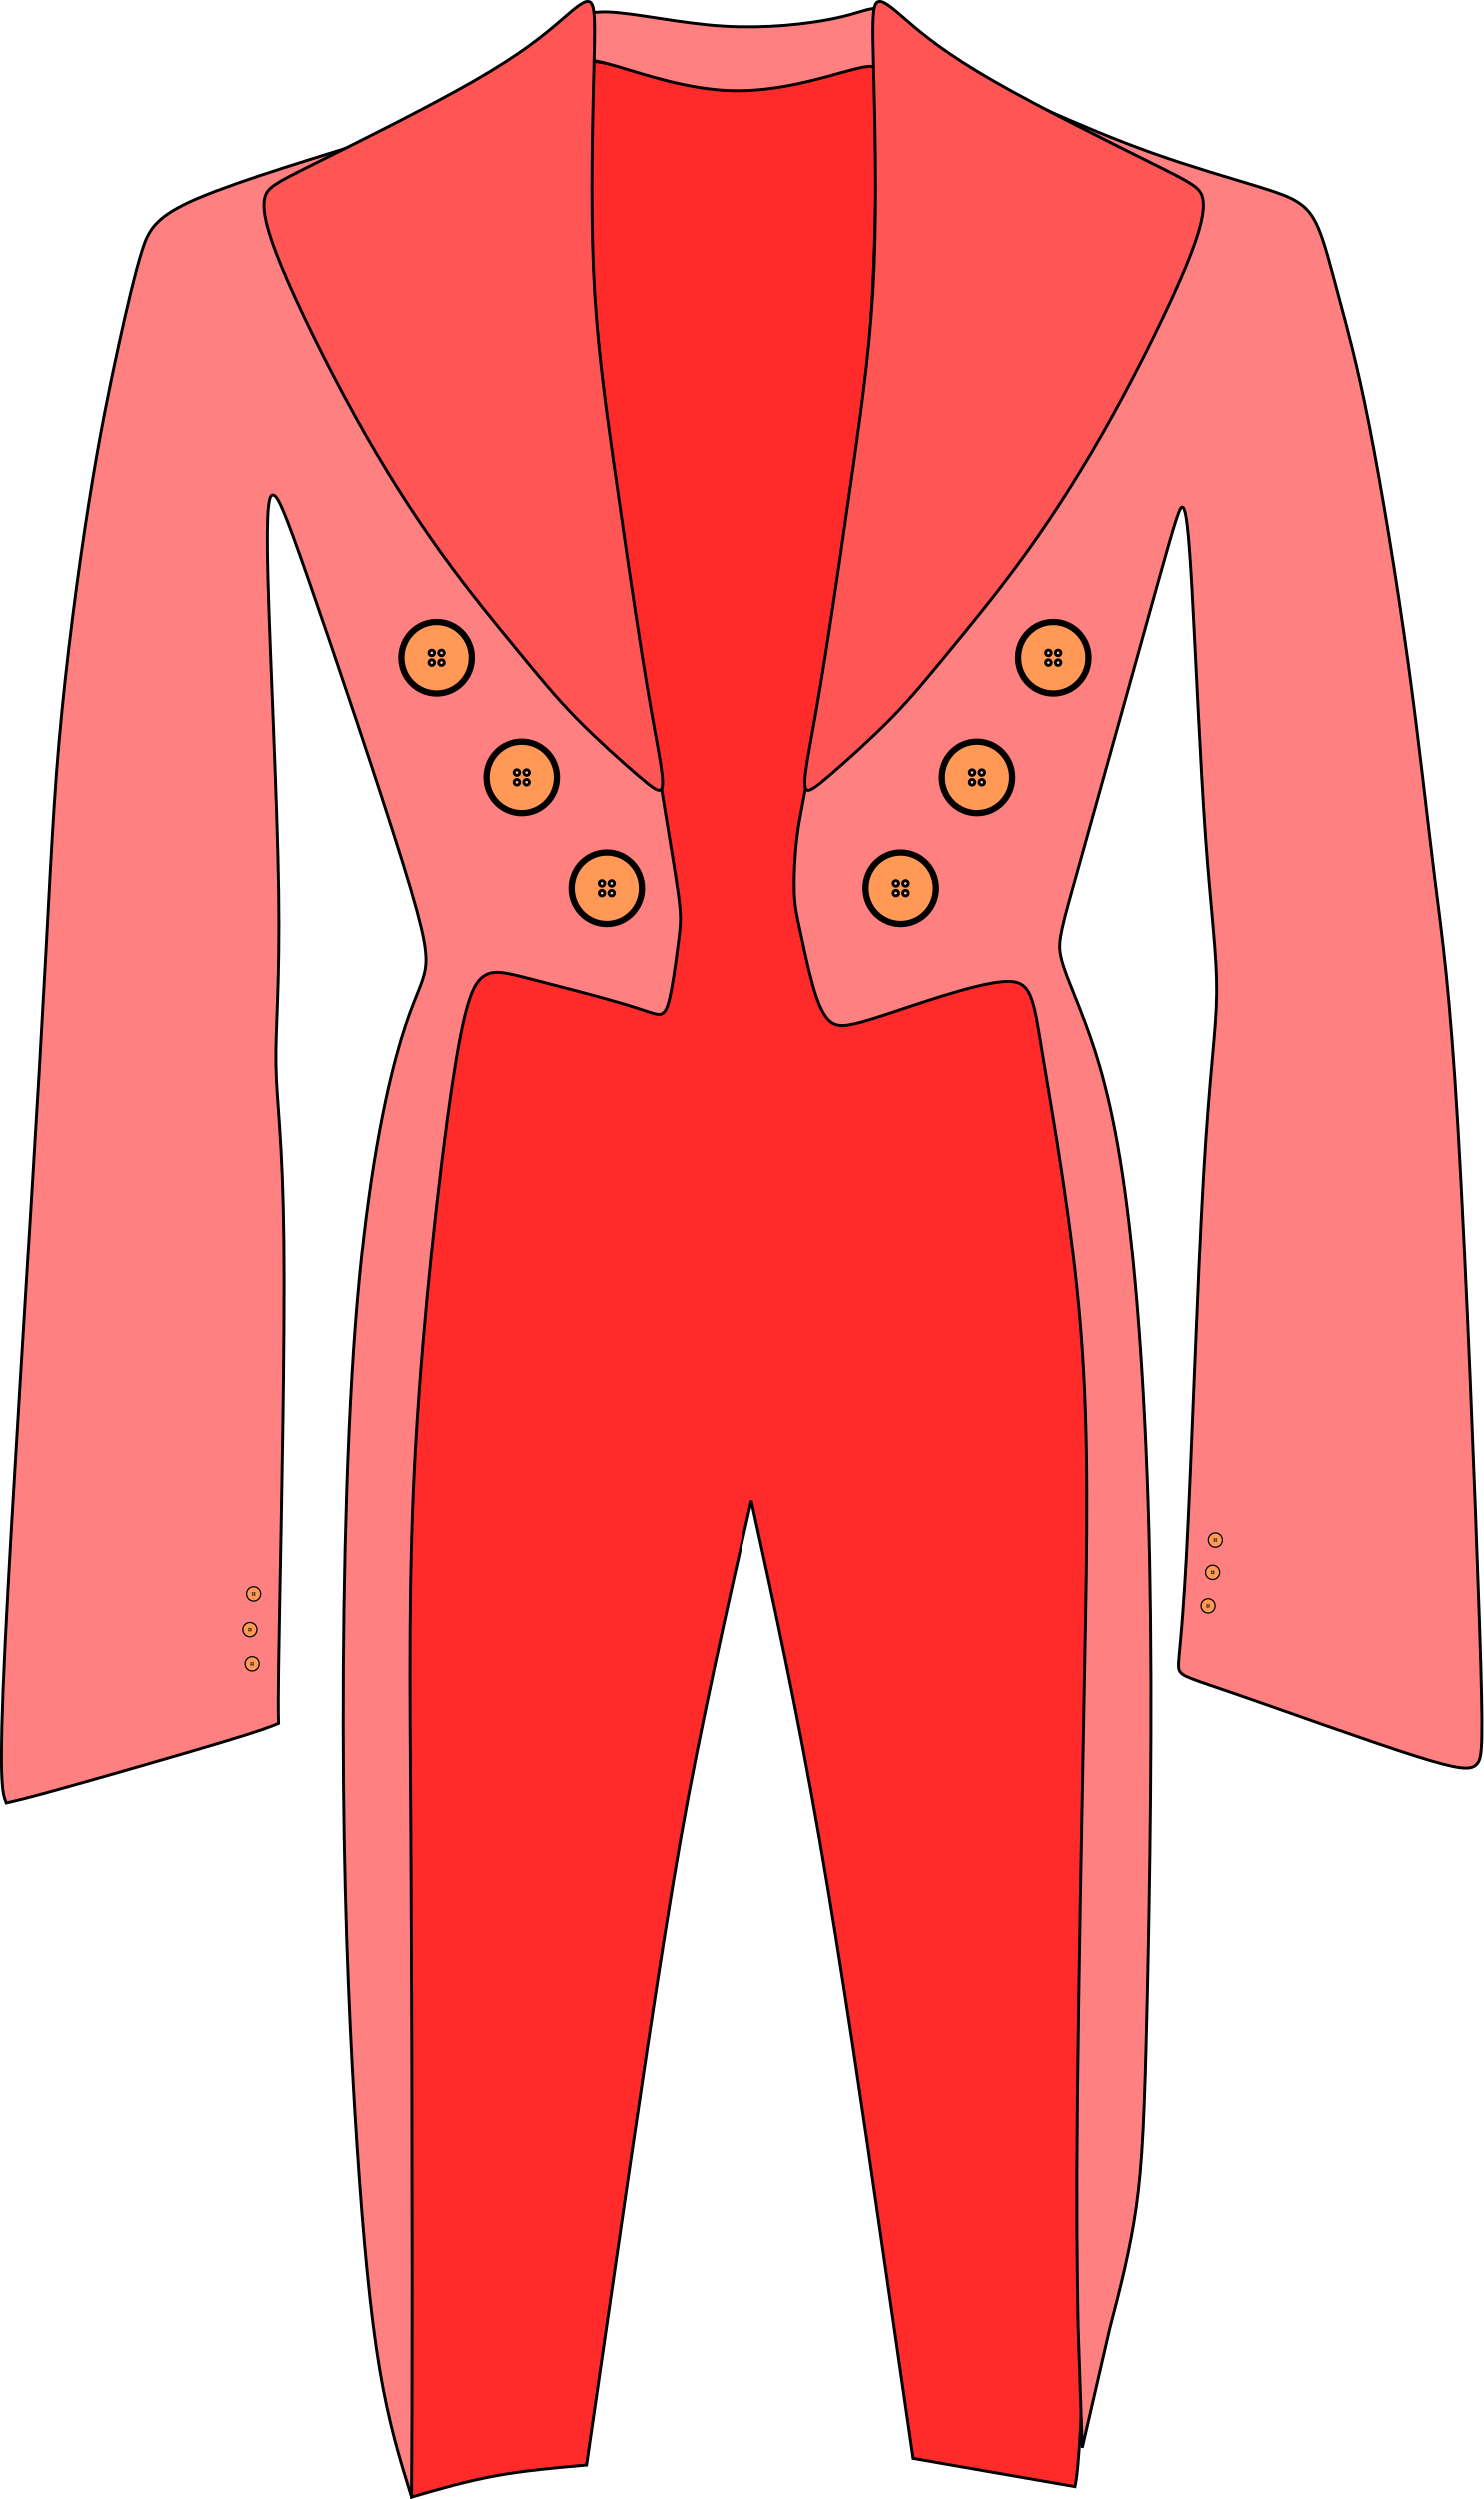
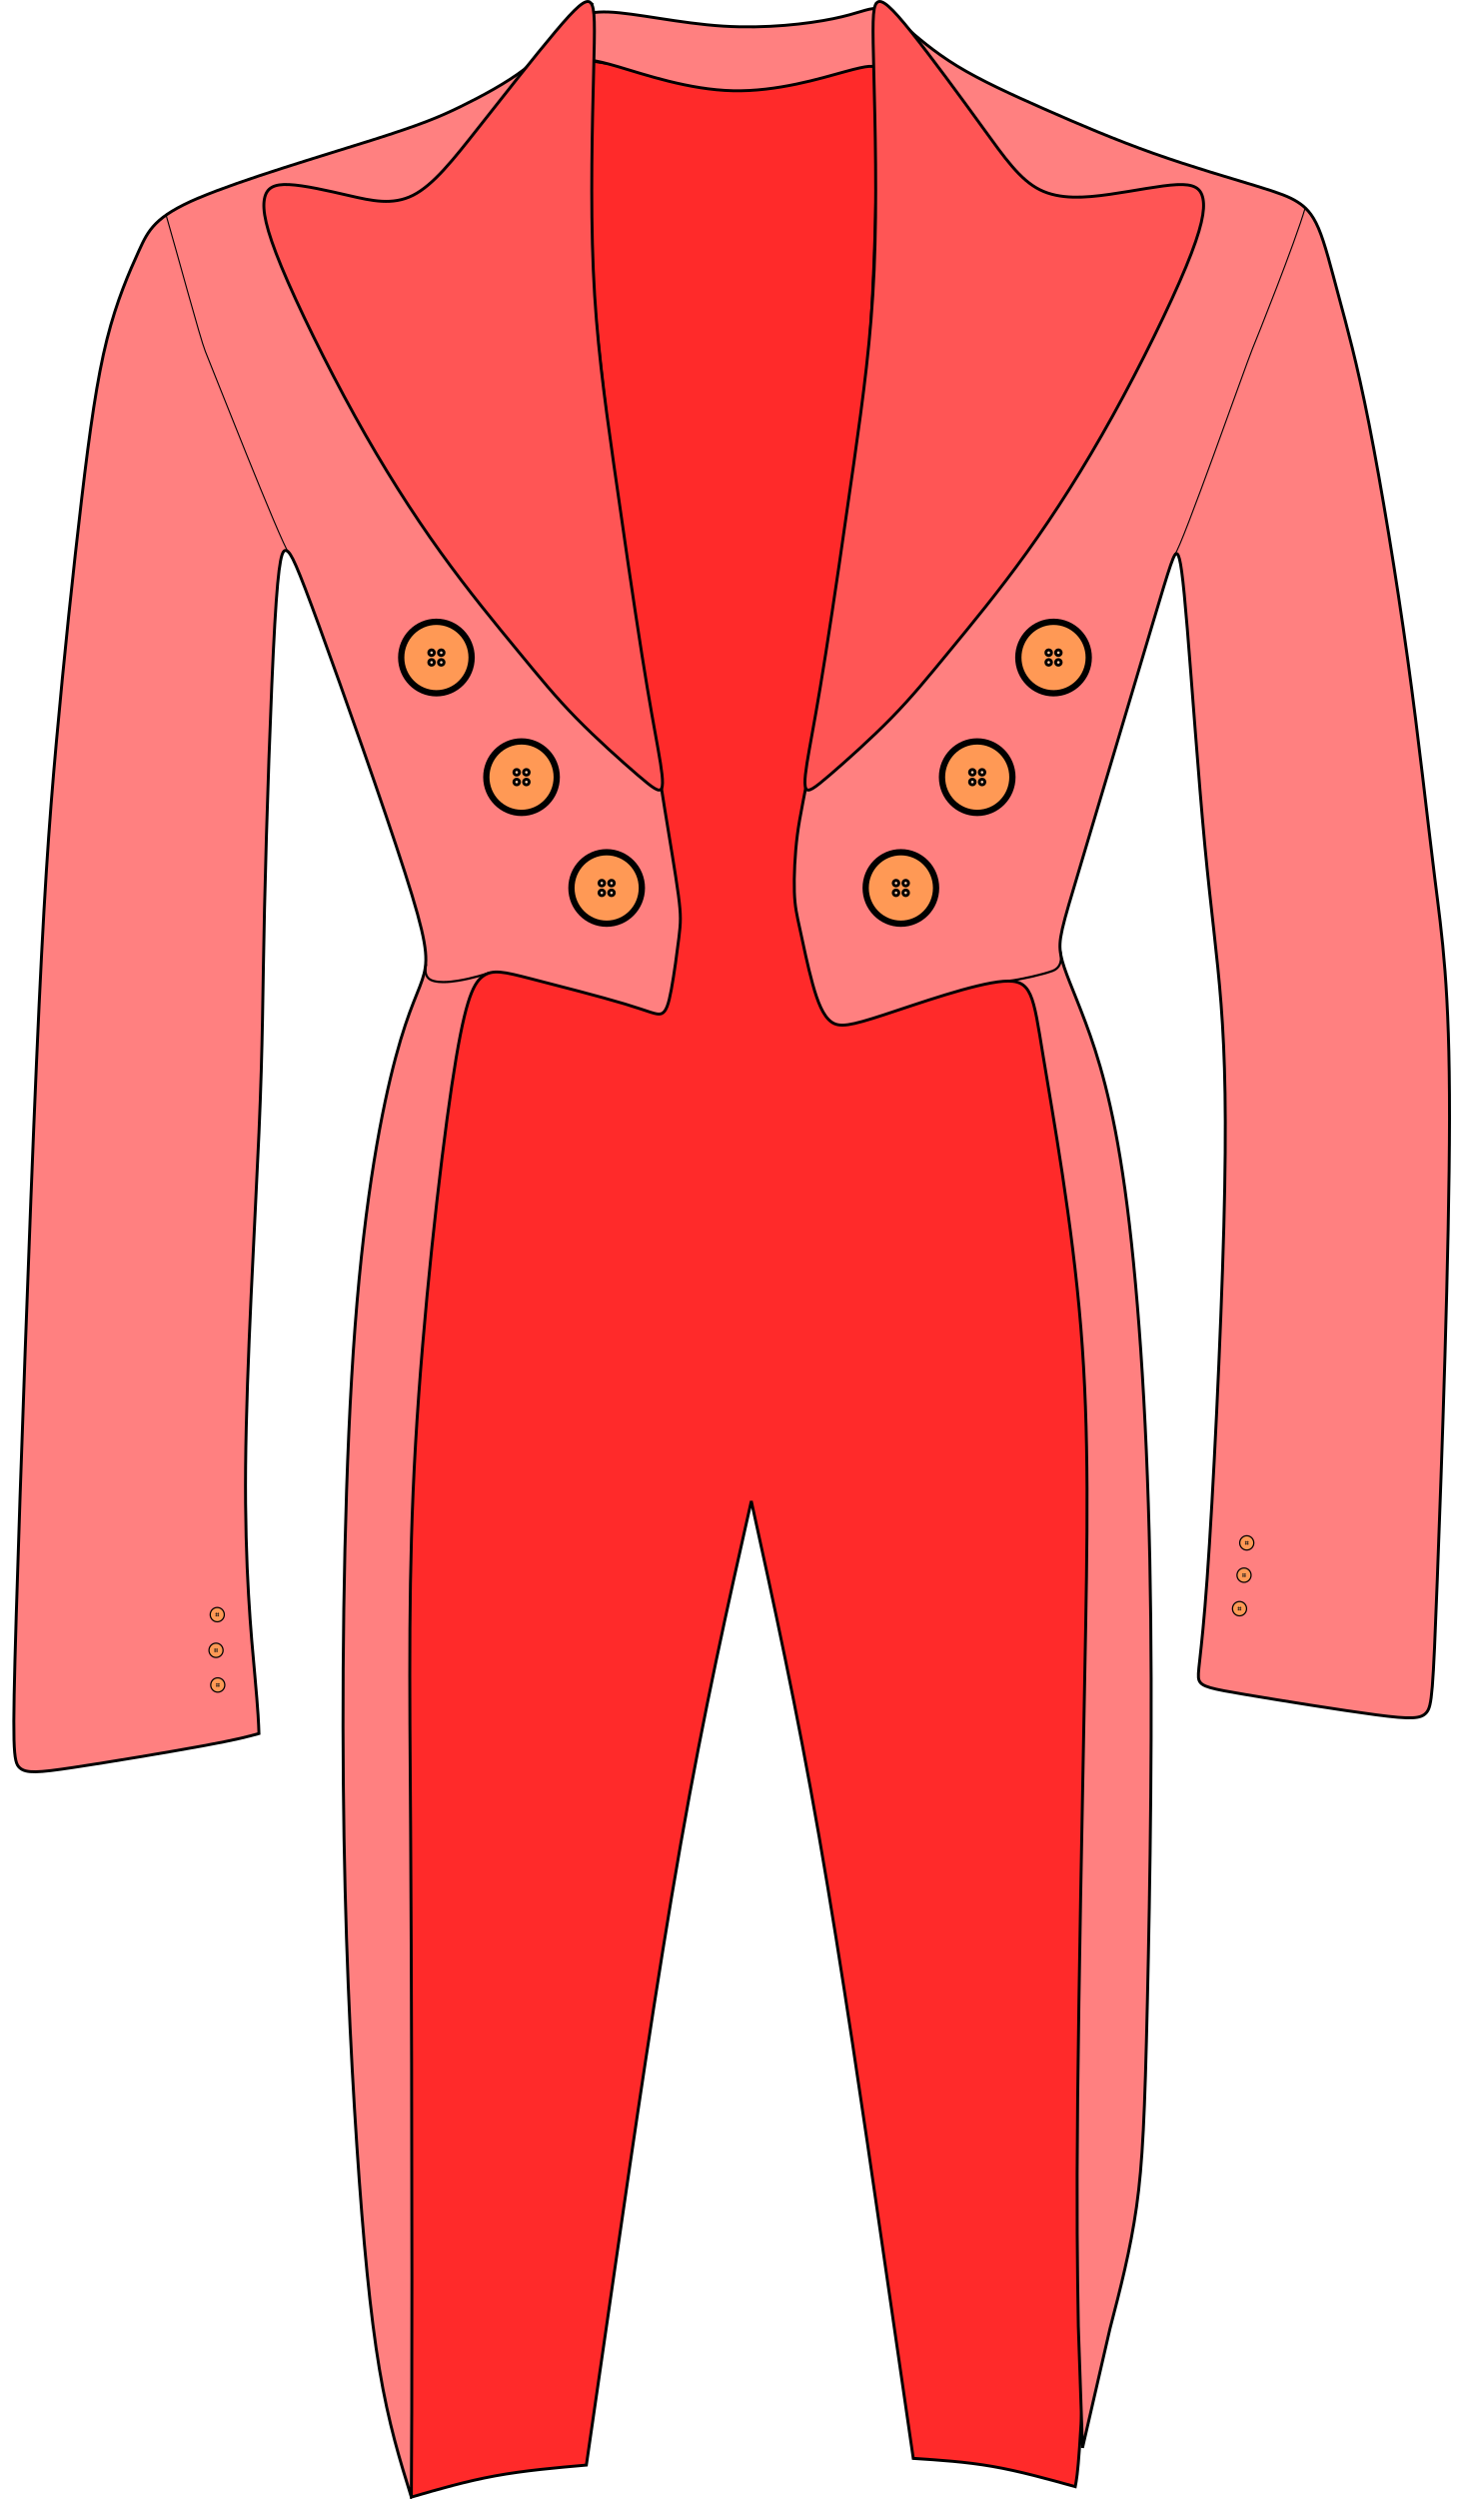
<svg xmlns="http://www.w3.org/2000/svg" xmlns:xlink="http://www.w3.org/1999/xlink" width="100%" height="100%" viewBox="0 0 133.396 224.648" version="1.1" id="svg8">
  <defs id="defs2">
    </defs>
  <g id="layer2" style="opacity:1" transform="translate(-41.22068,-26.15741)">
-     <path style="display:inline;fill:#ff2a2a;stroke:#000000;stroke-width:0.265px;stroke-linecap:butt;stroke-linejoin:miter;stroke-opacity:1" d="m 78.212,250.634 c 2.46,-0.714 4.921,-1.429 7.543,-1.908 2.622,-0.48 5.406,-0.725 8.19,-0.97 0.658,-4.529 1.315,-9.059 2.733,-18.825 1.418,-9.767 4.011,-27.627 5.746,-37.487 1.735,-9.861 4.245,-20.995 6.354,-30.349 2.029,9.239 4.057,18.478 6.1,30.179 2.044,11.7 4.102,25.862 5.515,35.586 1.413,9.724 2.182,15.01 2.95,20.297 0,0 14.566,2.539 14.566,2.539 0.217,-1.161 0.435,-2.322 1.125,-17.846 0.69,-15.524 1.854,-45.411 1.745,-65.9 -0.109,-20.489 -1.49,-31.581 -2.96,-39.554 -1.47,-7.973 -3.029,-12.829 -5.966,-28.113 -2.937,-15.284 -7.253,-40.998 -11.568,-66.711 -4.504,0.651 -9.008,1.303 -13.51,1.286 -4.502,-0.017 -9.001,-0.702 -13.5,-1.387 -3.43,23.876 -6.86,47.752 -9.176,63.543 -2.316,15.791 -3.519,23.497 -5.123,39.356 -1.604,15.858 -3.608,39.867 -3.803,60.604 -0.195,20.737 1.421,38.2 3.036,55.663 z" id="path4609" />
-     <path style="display:inline;fill:#ff8080;stroke:#000000;stroke-width:0.265;stroke-linecap:butt;stroke-linejoin:miter;stroke-miterlimit:4;stroke-dasharray:none;stroke-opacity:1;paint-order:normal" d="m 59.067,43.962 c 3.92,-1.67 11.181,-3.808 15.613,-5.212 4.432,-1.403 6.036,-2.071 7.951,-3.007 1.915,-0.935 4.143,-2.138 5.746,-3.363 1.604,-1.225 2.584,-2.472 3.471,-3.474 0.887,-1.001 1.682,-1.757 4.087,-1.668 2.405,0.089 6.422,1.023 10.301,1.267 3.879,0.244 7.621,-0.201 9.904,-0.668 2.283,-0.467 3.106,-0.955 3.863,-0.91 0.757,0.045 1.448,0.622 2.551,1.579 1.103,0.957 2.617,2.293 4.733,3.585 2.116,1.292 4.833,2.539 7.862,3.875 3.029,1.336 6.37,2.762 9.822,3.987 3.452,1.225 7.016,2.25 9.199,2.918 2.183,0.668 2.985,0.98 3.697,1.425 0.713,0.445 1.336,1.025 1.915,2.383 0.579,1.359 1.114,3.497 1.826,6.147 0.713,2.651 1.604,5.813 2.717,11.448 1.114,5.635 2.45,13.742 3.474,21.136 1.025,7.395 1.737,14.076 2.425,19.58 0.688,5.504 1.352,9.83 2.096,22.459 0.744,12.628 1.569,33.559 1.936,44.581 0.368,11.022 0.279,12.136 -0.211,12.715 -0.49,0.579 -1.38,0.624 -5.591,-0.713 -4.211,-1.337 -11.737,-4.053 -15.924,-5.501 -4.187,-1.448 -5.033,-1.626 -5.256,-2.205 -0.223,-0.579 0.178,-1.559 0.64,-10.091 0.462,-8.532 0.984,-24.617 1.544,-34.328 0.56,-9.711 1.158,-13.049 1.184,-16.565 0.026,-3.516 -0.519,-7.214 -1,-13.963 -0.48,-6.749 -0.895,-16.548 -1.214,-22.206 -0.319,-5.657 -0.542,-7.172 -0.809,-7.417 -0.267,-0.245 -0.579,0.78 -2.361,7.151 -1.782,6.372 -5.033,18.083 -6.815,24.431 -1.782,6.348 -2.093,7.327 -1.826,8.687 0.267,1.36 1.113,3.096 2.211,6.038 1.098,2.942 2.446,7.089 3.546,14.995 1.1,7.906 1.951,19.571 2.239,33.35 0.288,13.779 0.011,29.671 -0.221,39.776 -0.232,10.105 -0.42,14.421 -0.973,18.343 -0.553,3.921 -1.472,7.448 -2.39,10.974 0,0 -2.469,10.707 -2.469,10.707 0,0 -0.376,-10.954 -0.376,-10.954 -0.083,-5.113 -0.166,-10.227 -0.059,-20.495 0.107,-10.267 0.403,-25.689 0.64,-38.079 0.238,-12.391 0.417,-21.75 -0.355,-31.195 -0.772,-9.444 -2.496,-18.974 -3.396,-24.442 -0.9,-5.469 -0.977,-6.877 -3.565,-6.675 -2.588,0.202 -7.686,2.014 -10.725,3.009 -3.04,0.995 -4.02,1.173 -4.755,0.639 -0.735,-0.535 -1.225,-1.782 -1.671,-3.385 -0.445,-1.604 -0.846,-3.564 -1.136,-4.9 -0.29,-1.336 -0.468,-2.049 -0.512,-3.408 -0.044,-1.358 0.045,-3.363 0.267,-5.101 0.223,-1.737 0.579,-3.207 1.737,-9.376 1.158,-6.168 3.118,-17.04 4.165,-27.418 1.047,-10.379 1.18,-20.268 1.27,-25.591 0.089,-5.323 0.134,-6.08 -0.044,-6.459 -0.178,-0.378 -0.668,-0.378 -2.852,0.223 -2.184,0.601 -6.102,1.802 -10.066,1.713 -3.965,-0.089 -7.973,-1.469 -10.312,-2.159 -2.339,-0.69 -3.007,-0.69 -3.274,-0.423 -0.267,0.267 -0.134,0.802 -1.39e-4,3.542 0.134,2.74 0.267,7.683 0.735,13.764 0.468,6.081 1.27,13.296 2.25,20.535 0.98,7.239 2.138,14.499 2.895,19.31 0.757,4.811 1.114,7.172 1.562,9.934 0.448,2.762 0.988,5.924 1.238,7.804 0.25,1.88 0.209,2.477 0.05,3.792 -0.159,1.314 -0.435,3.345 -0.685,4.694 -0.249,1.349 -0.472,2.018 -0.896,2.174 -0.423,0.156 -1.047,-0.2 -3.264,-0.868 -2.217,-0.668 -6.025,-1.646 -8.453,-2.27 -2.428,-0.624 -3.474,-0.892 -4.371,-0.199 -0.897,0.694 -1.646,2.349 -2.759,9.807 -1.113,7.459 -2.589,20.71 -3.258,32.223 -0.669,11.513 -0.529,21.282 -0.444,34.493 0.085,13.211 0.116,29.864 0.118,40.465 0.002,10.601 -0.024,15.15 -0.051,19.698 -1.022,-3.285 -2.044,-6.57 -2.87,-11.493 -0.826,-4.923 -1.455,-11.485 -2.03,-20.091 -0.575,-8.607 -1.095,-19.259 -1.216,-32.554 -0.121,-13.295 0.156,-29.233 1.056,-41.085 0.9,-11.852 2.422,-19.619 3.653,-24.209 1.231,-4.59 2.169,-6.003 2.549,-7.511 0.38,-1.508 0.202,-3.112 -1.914,-9.926 -2.115,-6.814 -6.17,-18.844 -8.442,-25.369 -2.272,-6.526 -2.762,-7.55 -3.163,-7.729 -0.401,-0.178 -0.713,0.49 -0.534,7.362 0.178,6.872 0.846,19.935 0.967,28.332 0.121,8.397 -0.304,12.12 -0.244,15.523 0.06,3.402 0.606,6.483 0.711,15.842 0.105,9.359 -0.233,24.997 -0.386,33.274 -0.153,8.277 -0.123,9.195 -0.092,10.112 -0.757,0.312 -1.514,0.623 -5.103,1.704 -3.589,1.081 -10.009,2.93 -13.709,3.966 -3.7,1.036 -4.68,1.259 -5.66,1.482 -0.356,-0.891 -0.713,-1.782 -0.105,-14.217 0.608,-12.435 2.181,-36.415 3.079,-51.745 0.898,-15.33 1.12,-22.012 1.766,-29.384 0.646,-7.372 1.715,-15.435 2.695,-21.604 0.98,-6.169 1.871,-10.446 2.65,-14.009 0.78,-3.563 1.448,-6.415 2.071,-8.441 0.624,-2.027 1.203,-3.23 5.123,-4.9 z" id="path4581" />
-     <path style="display:inline;fill:#ff5555;stroke:#000000;stroke-width:0.265px;stroke-linecap:butt;stroke-linejoin:miter;stroke-opacity:1" d="m 120.07,26.395 c -0.424,0.412 -0.382,2.059 -0.271,6.421 0.111,4.362 0.292,11.438 0.026,17.593 -0.266,6.155 -0.979,11.39 -1.825,17.362 -0.846,5.973 -1.826,12.683 -2.538,17.187 -0.711,4.505 -1.154,6.803 -1.47,8.585 -0.316,1.782 -0.505,3.047 -0.316,3.474 0.189,0.427 0.756,0.016 2.173,-1.201 1.417,-1.217 3.686,-3.243 5.528,-5.125 1.843,-1.882 3.26,-3.622 5.213,-5.995 1.953,-2.372 4.441,-5.378 6.977,-8.905 2.535,-3.527 5.119,-7.577 7.698,-12.236 2.58,-4.66 5.169,-9.955 6.602,-13.419 1.433,-3.464 1.717,-5.109 1.528,-6.105 -0.189,-0.996 -0.85,-1.344 -4.442,-3.132 -3.591,-1.788 -10.11,-5.014 -14.378,-7.465 -4.268,-2.452 -6.284,-4.128 -7.737,-5.378 -1.453,-1.25 -2.344,-2.073 -2.768,-1.661 z" id="path4559" />
-     <path style="display:inline;fill:#ff5555;stroke:#000000;stroke-width:0.265px;stroke-linecap:butt;stroke-linejoin:miter;stroke-opacity:1" d="m 94.324,26.395 c 0.424,0.412 0.382,2.059 0.271,6.421 -0.111,4.362 -0.292,11.438 -0.026,17.593 0.266,6.155 0.979,11.39 1.825,17.362 0.846,5.973 1.826,12.683 2.538,17.187 0.711,4.505 1.154,6.803 1.47,8.585 0.316,1.782 0.505,3.047 0.316,3.474 -0.189,0.427 -0.756,0.016 -2.173,-1.201 -1.417,-1.217 -3.686,-3.243 -5.528,-5.125 -1.843,-1.882 -3.26,-3.622 -5.213,-5.995 -1.953,-2.372 -4.441,-5.378 -6.977,-8.905 -2.535,-3.527 -5.119,-7.577 -7.698,-12.236 -2.58,-4.66 -5.169,-9.955 -6.602,-13.419 -1.433,-3.464 -1.717,-5.109 -1.528,-6.105 0.189,-0.996 0.85,-1.344 4.442,-3.132 3.591,-1.788 10.11,-5.014 14.378,-7.465 4.268,-2.452 6.284,-4.128 7.737,-5.378 1.453,-1.25 2.344,-2.073 2.768,-1.661 z" id="path4559-6" />
+     <path style="display:inline;fill:#ff2a2a;stroke:#000000;stroke-width:0.265px;stroke-linecap:butt;stroke-linejoin:miter;stroke-opacity:1" d="m 78.212,250.634 c 2.46,-0.714 4.921,-1.429 7.543,-1.908 2.622,-0.48 5.406,-0.725 8.19,-0.97 0.658,-4.529 1.315,-9.059 2.733,-18.825 1.418,-9.767 3.597,-24.771 5.74,-36.95 2.143,-12.179 4.252,-21.532 6.36,-30.886 2.029,9.239 4.057,18.478 6.1,30.179 2.044,11.7 4.102,25.862 5.515,35.586 1.413,9.724 2.182,15.01 2.95,20.297 2.353,0.15 4.707,0.301 7.135,0.724 2.428,0.423 4.929,1.119 7.431,1.815 0.217,-1.161 0.435,-2.322 1.125,-17.846 0.69,-15.524 1.854,-45.411 1.745,-65.9 -0.109,-20.489 -1.49,-31.581 -2.96,-39.554 -1.47,-7.973 -3.029,-12.829 -5.966,-28.113 -2.937,-15.284 -7.253,-40.998 -11.568,-66.711 -4.504,0.651 -9.008,1.303 -13.51,1.286 -4.502,-0.017 -9.001,-0.702 -13.5,-1.387 -3.43,23.876 -6.86,47.752 -9.176,63.543 -2.316,15.791 -3.519,23.497 -5.123,39.356 -1.604,15.858 -3.608,39.867 -3.803,60.604 -0.195,20.737 1.421,38.2 3.036,55.663 z" id="path4609" />
+     <path style="display:inline;fill:#ff8080;stroke:#000000;stroke-width:0.265;stroke-linecap:butt;stroke-linejoin:miter;stroke-miterlimit:4;stroke-dasharray:none;stroke-opacity:1;paint-order:normal" d="m 59.067,43.962 c 3.92,-1.67 11.181,-3.808 15.613,-5.212 4.432,-1.403 6.036,-2.071 7.951,-3.007 1.915,-0.935 4.143,-2.138 5.746,-3.363 1.604,-1.225 2.584,-2.472 3.471,-3.474 0.887,-1.001 1.682,-1.757 4.087,-1.668 2.405,0.089 6.422,1.023 10.301,1.267 3.879,0.244 7.621,-0.201 9.904,-0.668 2.283,-0.467 3.106,-0.955 3.863,-0.91 0.757,0.045 1.448,0.622 2.551,1.579 1.103,0.957 2.617,2.293 4.733,3.585 2.116,1.292 4.833,2.539 7.862,3.875 3.029,1.336 6.37,2.762 9.822,3.987 3.452,1.225 7.016,2.25 9.199,2.918 2.183,0.668 2.985,0.98 3.697,1.425 0.713,0.445 1.336,1.025 1.915,2.383 0.579,1.359 1.114,3.497 1.826,6.147 0.713,2.651 1.604,5.813 2.717,11.448 1.114,5.635 2.45,13.742 3.474,21.136 1.025,7.395 1.737,14.076 2.425,19.58 0.688,5.504 1.352,9.83 1.337,21.685 -0.015,11.855 -0.708,31.223 -1.099,41.479 -0.391,10.256 -0.48,11.367 -0.97,11.948 -0.49,0.58 -1.38,0.625 -4.537,0.209 -3.157,-0.415 -8.573,-1.289 -11.708,-1.816 -3.136,-0.527 -3.982,-0.705 -4.205,-1.285 -0.223,-0.58 0.179,-1.561 0.724,-9.139 0.545,-7.578 1.237,-21.782 1.502,-31.64 0.265,-9.859 0.105,-15.384 -0.247,-19.994 -0.353,-4.61 -0.898,-8.309 -1.468,-14.358 -0.569,-6.049 -1.163,-14.45 -1.571,-19.408 -0.408,-4.958 -0.631,-6.471 -0.898,-6.717 -0.267,-0.245 -0.579,0.778 -2.272,6.451 -1.693,5.673 -4.765,15.986 -6.458,21.634 -1.693,5.648 -2.004,6.628 -1.737,7.987 0.267,1.36 1.113,3.096 2.211,6.038 1.098,2.942 2.446,7.089 3.546,14.995 1.1,7.906 1.951,19.571 2.239,33.35 0.288,13.779 0.011,29.671 -0.221,39.776 -0.232,10.105 -0.42,14.421 -0.973,18.343 -0.553,3.921 -1.472,7.448 -2.39,10.974 0,0 -2.469,10.707 -2.469,10.707 0,0 -0.376,-10.954 -0.376,-10.954 -0.083,-5.113 -0.166,-10.227 -0.059,-20.495 0.107,-10.267 0.403,-25.689 0.64,-38.079 0.238,-12.391 0.417,-21.75 -0.355,-31.195 -0.772,-9.444 -2.496,-18.974 -3.396,-24.442 -0.9,-5.469 -0.977,-6.877 -3.565,-6.675 -2.588,0.202 -7.686,2.014 -10.725,3.009 -3.04,0.995 -4.02,1.173 -4.755,0.639 -0.735,-0.535 -1.225,-1.782 -1.671,-3.385 -0.445,-1.604 -0.846,-3.564 -1.136,-4.9 -0.29,-1.336 -0.468,-2.049 -0.512,-3.408 -0.044,-1.358 0.045,-3.363 0.267,-5.101 0.223,-1.737 0.579,-3.207 1.737,-9.376 1.158,-6.168 3.118,-17.04 4.165,-27.418 1.047,-10.379 1.18,-20.268 1.27,-25.591 0.089,-5.323 0.134,-6.08 -0.044,-6.459 -0.178,-0.378 -0.668,-0.378 -2.852,0.223 -2.184,0.601 -6.102,1.802 -10.066,1.713 -3.965,-0.089 -7.973,-1.469 -10.312,-2.159 -2.339,-0.69 -3.007,-0.69 -3.274,-0.423 -0.267,0.267 -0.134,0.802 -1.39e-4,3.542 0.134,2.74 0.267,7.683 0.735,13.764 0.468,6.081 1.27,13.296 2.25,20.535 0.98,7.239 2.138,14.499 2.895,19.31 0.757,4.811 1.114,7.172 1.562,9.934 0.448,2.762 0.988,5.924 1.238,7.804 0.25,1.88 0.209,2.477 0.05,3.792 -0.159,1.314 -0.435,3.345 -0.685,4.694 -0.249,1.349 -0.472,2.018 -0.896,2.174 -0.423,0.156 -1.047,-0.2 -3.264,-0.868 -2.217,-0.668 -6.025,-1.646 -8.453,-2.27 -2.428,-0.624 -3.474,-0.892 -4.371,-0.199 -0.897,0.694 -1.646,2.349 -2.759,9.807 -1.113,7.459 -2.589,20.71 -3.258,32.223 -0.669,11.513 -0.529,21.282 -0.444,34.493 0.085,13.211 0.116,29.864 0.118,40.465 0.002,10.601 -0.024,15.15 -0.051,19.698 -1.022,-3.285 -2.044,-6.57 -2.87,-11.493 -0.826,-4.923 -1.455,-11.485 -2.03,-20.091 -0.575,-8.607 -1.095,-19.259 -1.216,-32.554 -0.121,-13.295 0.156,-29.233 1.056,-41.085 0.9,-11.852 2.422,-19.619 3.653,-24.209 1.231,-4.59 2.169,-6.003 2.549,-7.511 0.38,-1.508 0.202,-3.112 -1.72,-9.093 -1.922,-5.981 -5.589,-16.343 -7.668,-22.036 -2.078,-5.693 -2.568,-6.716 -2.969,-6.895 -0.401,-0.179 -0.712,0.488 -1.065,6.611 -0.352,6.123 -0.744,17.685 -0.922,25.524 -0.177,7.839 -0.14,11.939 -0.501,20.226 -0.361,8.287 -1.119,20.75 -1.201,29.984 -0.082,9.234 0.513,15.228 0.826,18.69 0.313,3.462 0.344,4.38 0.374,5.297 -0.966,0.267 -1.93,0.534 -5.064,1.11 -3.134,0.576 -8.435,1.459 -11.62,1.938 -3.185,0.479 -4.255,0.553 -4.834,0.025 -0.579,-0.528 -0.668,-1.657 -0.305,-13.682 0.363,-12.025 1.177,-34.945 1.822,-49.724 0.645,-14.78 1.12,-21.419 1.787,-28.812 0.667,-7.393 1.526,-15.54 2.274,-21.858 0.749,-6.317 1.387,-10.803 2.272,-14.325 0.885,-3.522 2.016,-6.077 2.871,-7.957 0.855,-1.879 1.434,-3.082 5.354,-4.753 z" id="path4581" />
+     <path style="display:inline;fill:#ff5555;stroke:#000000;stroke-width:0.265px;stroke-linecap:butt;stroke-linejoin:miter;stroke-opacity:1" d="m 120.07,26.395 c -0.424,0.412 -0.382,2.059 -0.271,6.421 0.111,4.362 0.292,11.438 0.026,17.593 -0.266,6.155 -0.979,11.39 -1.825,17.362 -0.846,5.973 -1.826,12.683 -2.538,17.187 -0.711,4.505 -1.154,6.803 -1.47,8.585 -0.316,1.782 -0.505,3.047 -0.316,3.474 0.189,0.427 0.756,0.016 2.173,-1.201 1.417,-1.217 3.686,-3.243 5.528,-5.125 1.843,-1.882 3.26,-3.622 5.213,-5.995 1.953,-2.372 4.441,-5.378 6.977,-8.905 2.535,-3.527 5.119,-7.577 7.698,-12.236 2.58,-4.66 5.169,-9.955 6.602,-13.419 1.433,-3.464 1.717,-5.109 1.528,-6.105 -0.189,-0.996 -0.85,-1.344 -2.337,-1.276 -1.487,0.068 -3.797,0.553 -6.06,0.874 -2.263,0.321 -4.478,0.479 -6.265,-0.41 -1.787,-0.889 -3.144,-2.824 -5.149,-5.597 -2.005,-2.773 -4.658,-6.384 -6.429,-8.6 -1.771,-2.217 -2.662,-3.04 -3.086,-2.628 z" id="path4559" />
+     <path style="display:inline;fill:#ff5555;stroke:#000000;stroke-width:0.265px;stroke-linecap:butt;stroke-linejoin:miter;stroke-opacity:1" d="m 94.324,26.395 c 0.424,0.412 0.382,2.059 0.271,6.421 -0.111,4.362 -0.292,11.438 -0.026,17.593 0.266,6.155 0.979,11.39 1.825,17.362 0.846,5.973 1.826,12.683 2.538,17.187 0.711,4.505 1.154,6.803 1.47,8.585 0.316,1.782 0.505,3.047 0.316,3.474 -0.189,0.427 -0.756,0.016 -2.173,-1.201 -1.417,-1.217 -3.686,-3.243 -5.528,-5.125 -1.843,-1.882 -3.26,-3.622 -5.213,-5.995 -1.953,-2.372 -4.441,-5.378 -6.977,-8.905 -2.535,-3.527 -5.119,-7.577 -7.698,-12.236 -2.58,-4.66 -5.169,-9.955 -6.602,-13.419 -1.433,-3.464 -1.717,-5.109 -1.528,-6.105 0.189,-0.996 0.852,-1.345 2.223,-1.28 1.371,0.065 3.452,0.543 5.433,0.999 1.98,0.455 3.86,0.887 5.693,-0.032 1.833,-0.92 3.62,-3.19 5.908,-6.096 2.288,-2.907 5.074,-6.448 6.916,-8.632 1.841,-2.185 2.73,-3.006 3.154,-2.595 z" id="path4559-6" />
    <use x="0" y="0" xlink:href="#use4753" id="use4755" width="100%" height="100%" transform="translate(-26.45834)" />
    <use x="0" y="0" xlink:href="#use4751" id="use4753" width="100%" height="100%" transform="translate(-6.863671,9.961215)" />
    <use x="0" y="0" xlink:href="#use4755" id="use4757" width="100%" height="100%" transform="translate(-7.653974,-9.961215)" />
    <use x="0" y="0" xlink:href="#g4749" id="use4751" width="100%" height="100%" transform="translate(-6.863751,10.75394)" />
    <use x="0" y="0" xlink:href="#use4757" id="use4759" width="100%" height="100%" transform="translate(-7.653974,-10.75393)" />
    <g id="g4749" style="fill:#ffccaa;fill-opacity:1" transform="translate(-1.202638,0.4042642)">
      <ellipse ry="3.213" rx="3.166" cy="84.861" cx="137.158" id="path4642" style="opacity:1;fill:#ff9955;fill-opacity:1;fill-rule:evenodd;stroke:#000000;stroke-width:0.565;stroke-linecap:butt;stroke-linejoin:round;stroke-miterlimit:4;stroke-dasharray:none;stroke-dashoffset:0;stroke-opacity:1;paint-order:normal" />
      <path id="path4726" d="m 136.722,84.174 a 0.251,0.251 0 0 0 -0.25,0.251 0.251,0.251 0 0 0 0.25,0.251 0.251,0.251 0 0 0 0.251,-0.251 0.251,0.251 0 0 0 -0.251,-0.251 z m 0.872,0 a 0.251,0.251 0 0 0 -0.251,0.251 0.251,0.251 0 0 0 0.251,0.251 0.251,0.251 0 0 0 0.251,-0.251 0.251,0.251 0 0 0 -0.251,-0.251 z m -0.872,0.872 a 0.251,0.251 0 0 0 -0.25,0.251 0.251,0.251 0 0 0 0.25,0.251 0.251,0.251 0 0 0 0.251,-0.251 0.251,0.251 0 0 0 -0.251,-0.251 z m 0.872,0 a 0.251,0.251 0 0 0 -0.251,0.251 0.251,0.251 0 0 0 0.251,0.251 0.251,0.251 0 0 0 0.251,-0.251 0.251,0.251 0 0 0 -0.251,-0.251 z" style="opacity:1;fill:#ffccaa;fill-opacity:1;fill-rule:evenodd;stroke:#000000;stroke-width:0.265;stroke-linecap:butt;stroke-linejoin:round;stroke-miterlimit:4;stroke-dasharray:none;stroke-dashoffset:0;stroke-opacity:1;paint-order:normal" />
    </g>
-     <g transform="matrix(0.2,0,0,0.2,123.0885,147.6644)" id="g4749-9" style="opacity:1;fill:#ffccaa;fill-opacity:1">
+     <g transform="matrix(0.2,0,0,0.2,125.898,147.8853)" id="g4749-9" style="opacity:1;fill:#ffccaa;fill-opacity:1">
      <ellipse ry="3.213" rx="3.166" cy="84.861" cx="137.158" id="path4642-3" style="opacity:1;fill:#ff9955;fill-opacity:1;fill-rule:evenodd;stroke:#000000;stroke-width:0.565;stroke-linecap:butt;stroke-linejoin:round;stroke-miterlimit:4;stroke-dasharray:none;stroke-dashoffset:0;stroke-opacity:1;paint-order:normal" />
      <path id="path4726-6" d="m 136.722,84.174 a 0.251,0.251 0 0 0 -0.25,0.251 0.251,0.251 0 0 0 0.25,0.251 0.251,0.251 0 0 0 0.251,-0.251 0.251,0.251 0 0 0 -0.251,-0.251 z m 0.872,0 a 0.251,0.251 0 0 0 -0.251,0.251 0.251,0.251 0 0 0 0.251,0.251 0.251,0.251 0 0 0 0.251,-0.251 0.251,0.251 0 0 0 -0.251,-0.251 z m -0.872,0.872 a 0.251,0.251 0 0 0 -0.25,0.251 0.251,0.251 0 0 0 0.25,0.251 0.251,0.251 0 0 0 0.251,-0.251 0.251,0.251 0 0 0 -0.251,-0.251 z m 0.872,0 a 0.251,0.251 0 0 0 -0.251,0.251 0.251,0.251 0 0 0 0.251,0.251 0.251,0.251 0 0 0 0.251,-0.251 0.251,0.251 0 0 0 -0.251,-0.251 z" style="opacity:1;fill:#ffccaa;fill-opacity:1;fill-rule:evenodd;stroke:#000000;stroke-width:0.265;stroke-linecap:butt;stroke-linejoin:round;stroke-miterlimit:4;stroke-dasharray:none;stroke-dashoffset:0;stroke-opacity:1;paint-order:normal" />
    </g>
-     <use x="0" y="0" xlink:href="#g4749-9" id="use4832" width="100%" height="100%" transform="translate(-0.2443414,2.901639)" />
+     <use x="0" y="0" xlink:href="#g4749-9" id="use4832" width="100%" height="100%" transform="translate(-0.2443415,2.901639)" />
    <use x="0" y="0" xlink:href="#use4832" id="use4834" width="100%" height="100%" transform="translate(-0.4056529,3.012345)" />
-     <use x="0" y="0" xlink:href="#use4832" id="use4836" width="100%" height="100%" transform="translate(-86.26124,1.937704)" />
-     <use x="0" y="0" xlink:href="#use4836" id="use4838" width="100%" height="100%" transform="translate(-0.3340869,3.207234)" />
-     <use x="0" y="0" xlink:href="#use4838" id="use4840" width="100%" height="100%" transform="translate(0.2004521,3.0736)" />
+     <use x="0" y="0" xlink:href="#use4832" id="use4836" width="100%" height="100%" transform="translate(-92.32966,3.54709)" />
+     <use x="0" y="0" xlink:href="#use4836" id="use4838" width="100%" height="100%" transform="translate(-0.1108727,3.207234)" />
+     <use x="0" y="0" xlink:href="#use4838" id="use4840" width="100%" height="100%" transform="translate(0.1558092,3.118242)" />
+     <path style="fill:none;stroke:#000000;stroke-width:0.2;stroke-linecap:butt;stroke-linejoin:round;stroke-miterlimit:4;stroke-dasharray:none;stroke-opacity:1;paint-order:normal" d="m 85.233,113.614 c -0.321,0.104 -0.645,0.201 -0.971,0.291 -0.618,0.17 -1.244,0.314 -1.877,0.416 -0.433,0.07 -0.87,0.12 -1.308,0.119 -0.274,-6.1e-4 -0.549,-0.021 -0.815,-0.086 -0.119,-0.029 -0.237,-0.067 -0.343,-0.128 -0.125,-0.072 -0.231,-0.175 -0.304,-0.299 -0.091,-0.153 -0.129,-0.333 -0.139,-0.511 -0.011,-0.181 0.006,-0.363 0.047,-0.54 0.004,-0.016 0.008,-0.032 0.012,-0.047" id="path4527" />
+     <path style="fill:none;stroke:#000000;stroke-width:0.2;stroke-linecap:butt;stroke-linejoin:round;stroke-miterlimit:4;stroke-dasharray:none;stroke-opacity:1" d="m 131.846,114.341 c 1.114,-0.108 3.177,-0.595 3.998,-0.897 0.843,-0.31 0.848,-1.095 0.737,-1.763" id="path4583" />
+     <path style="fill:none;stroke:#000000;stroke-width:0.1;stroke-linecap:butt;stroke-linejoin:miter;stroke-miterlimit:4;stroke-dasharray:none;stroke-opacity:1" d="m 158.584,44.849 c -0.934,3.194 -4.318,11.632 -4.756,12.696 -0.573,1.39 -6.369,17.855 -6.956,18.425" id="path4592" />
+     <path style="opacity:1;fill:none;stroke:#000000;stroke-width:0.1;stroke-linecap:butt;stroke-linejoin:miter;stroke-miterlimit:4;stroke-dasharray:none;stroke-opacity:1" d="m 56.143,45.448 c 0.934,3.194 3.099,11.226 3.537,12.289 0.573,1.39 6.801,17.246 7.503,18.119" id="path4592-3" />
  </g>
</svg>
